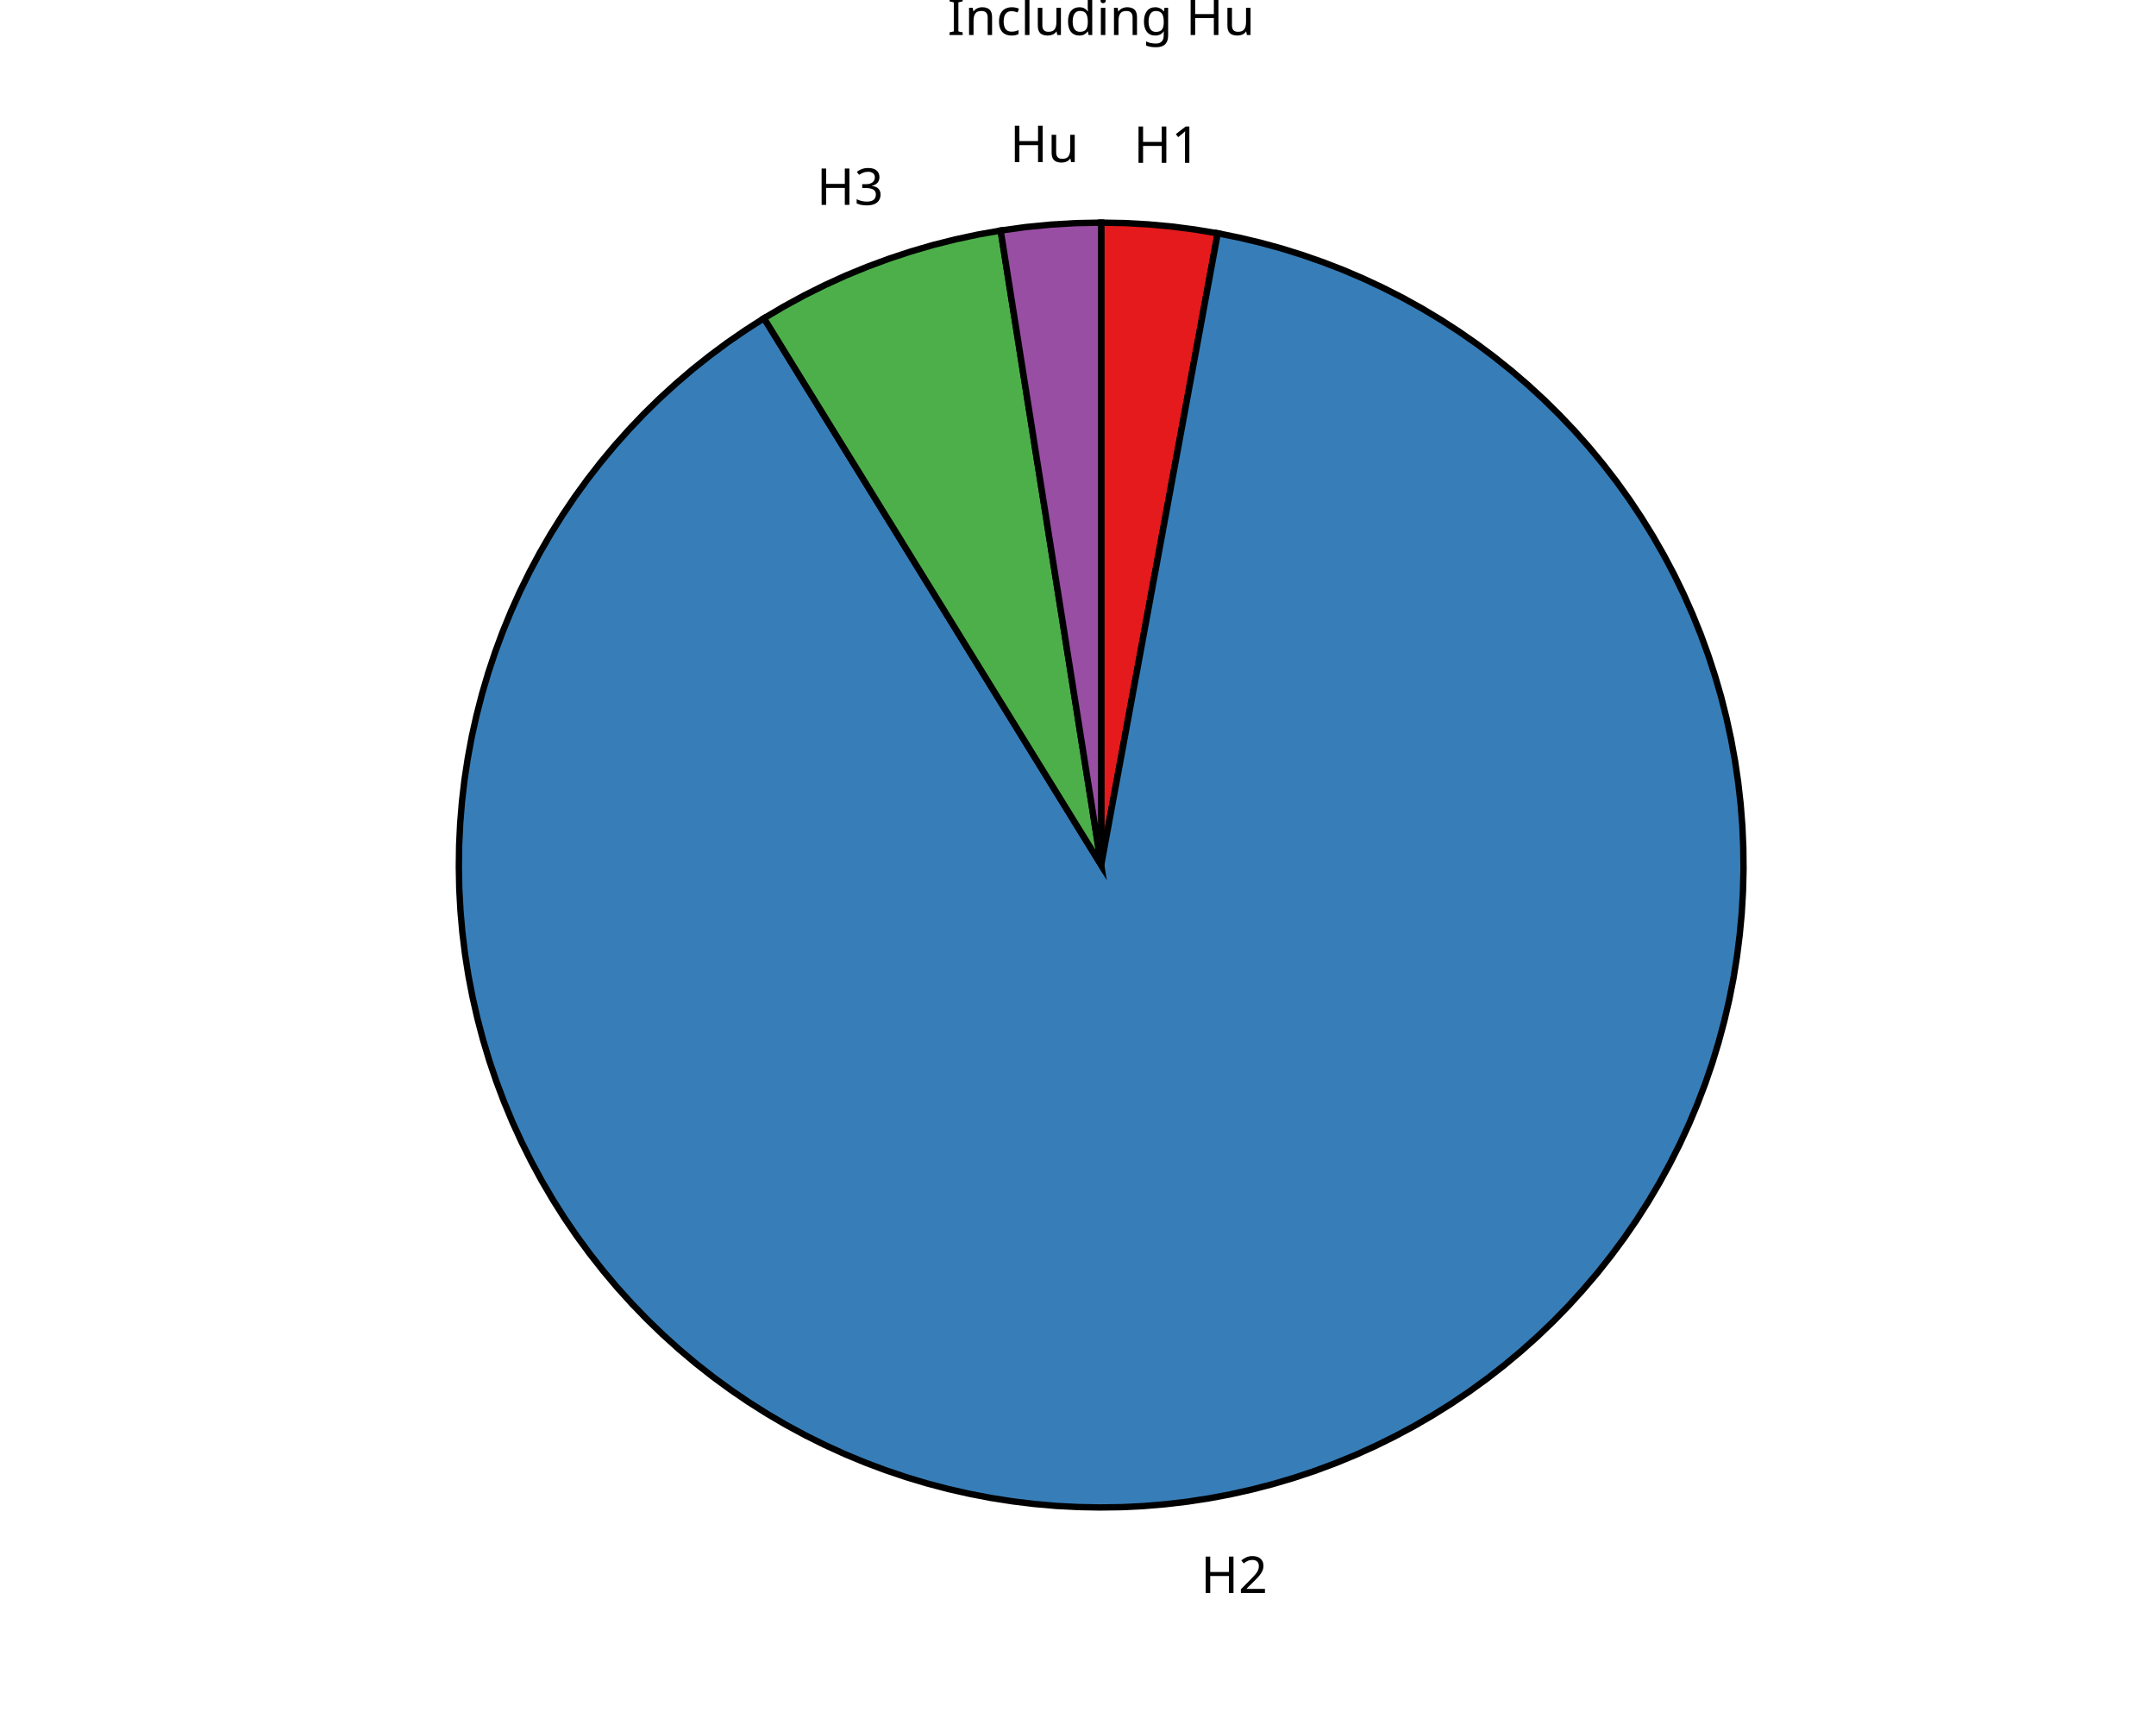
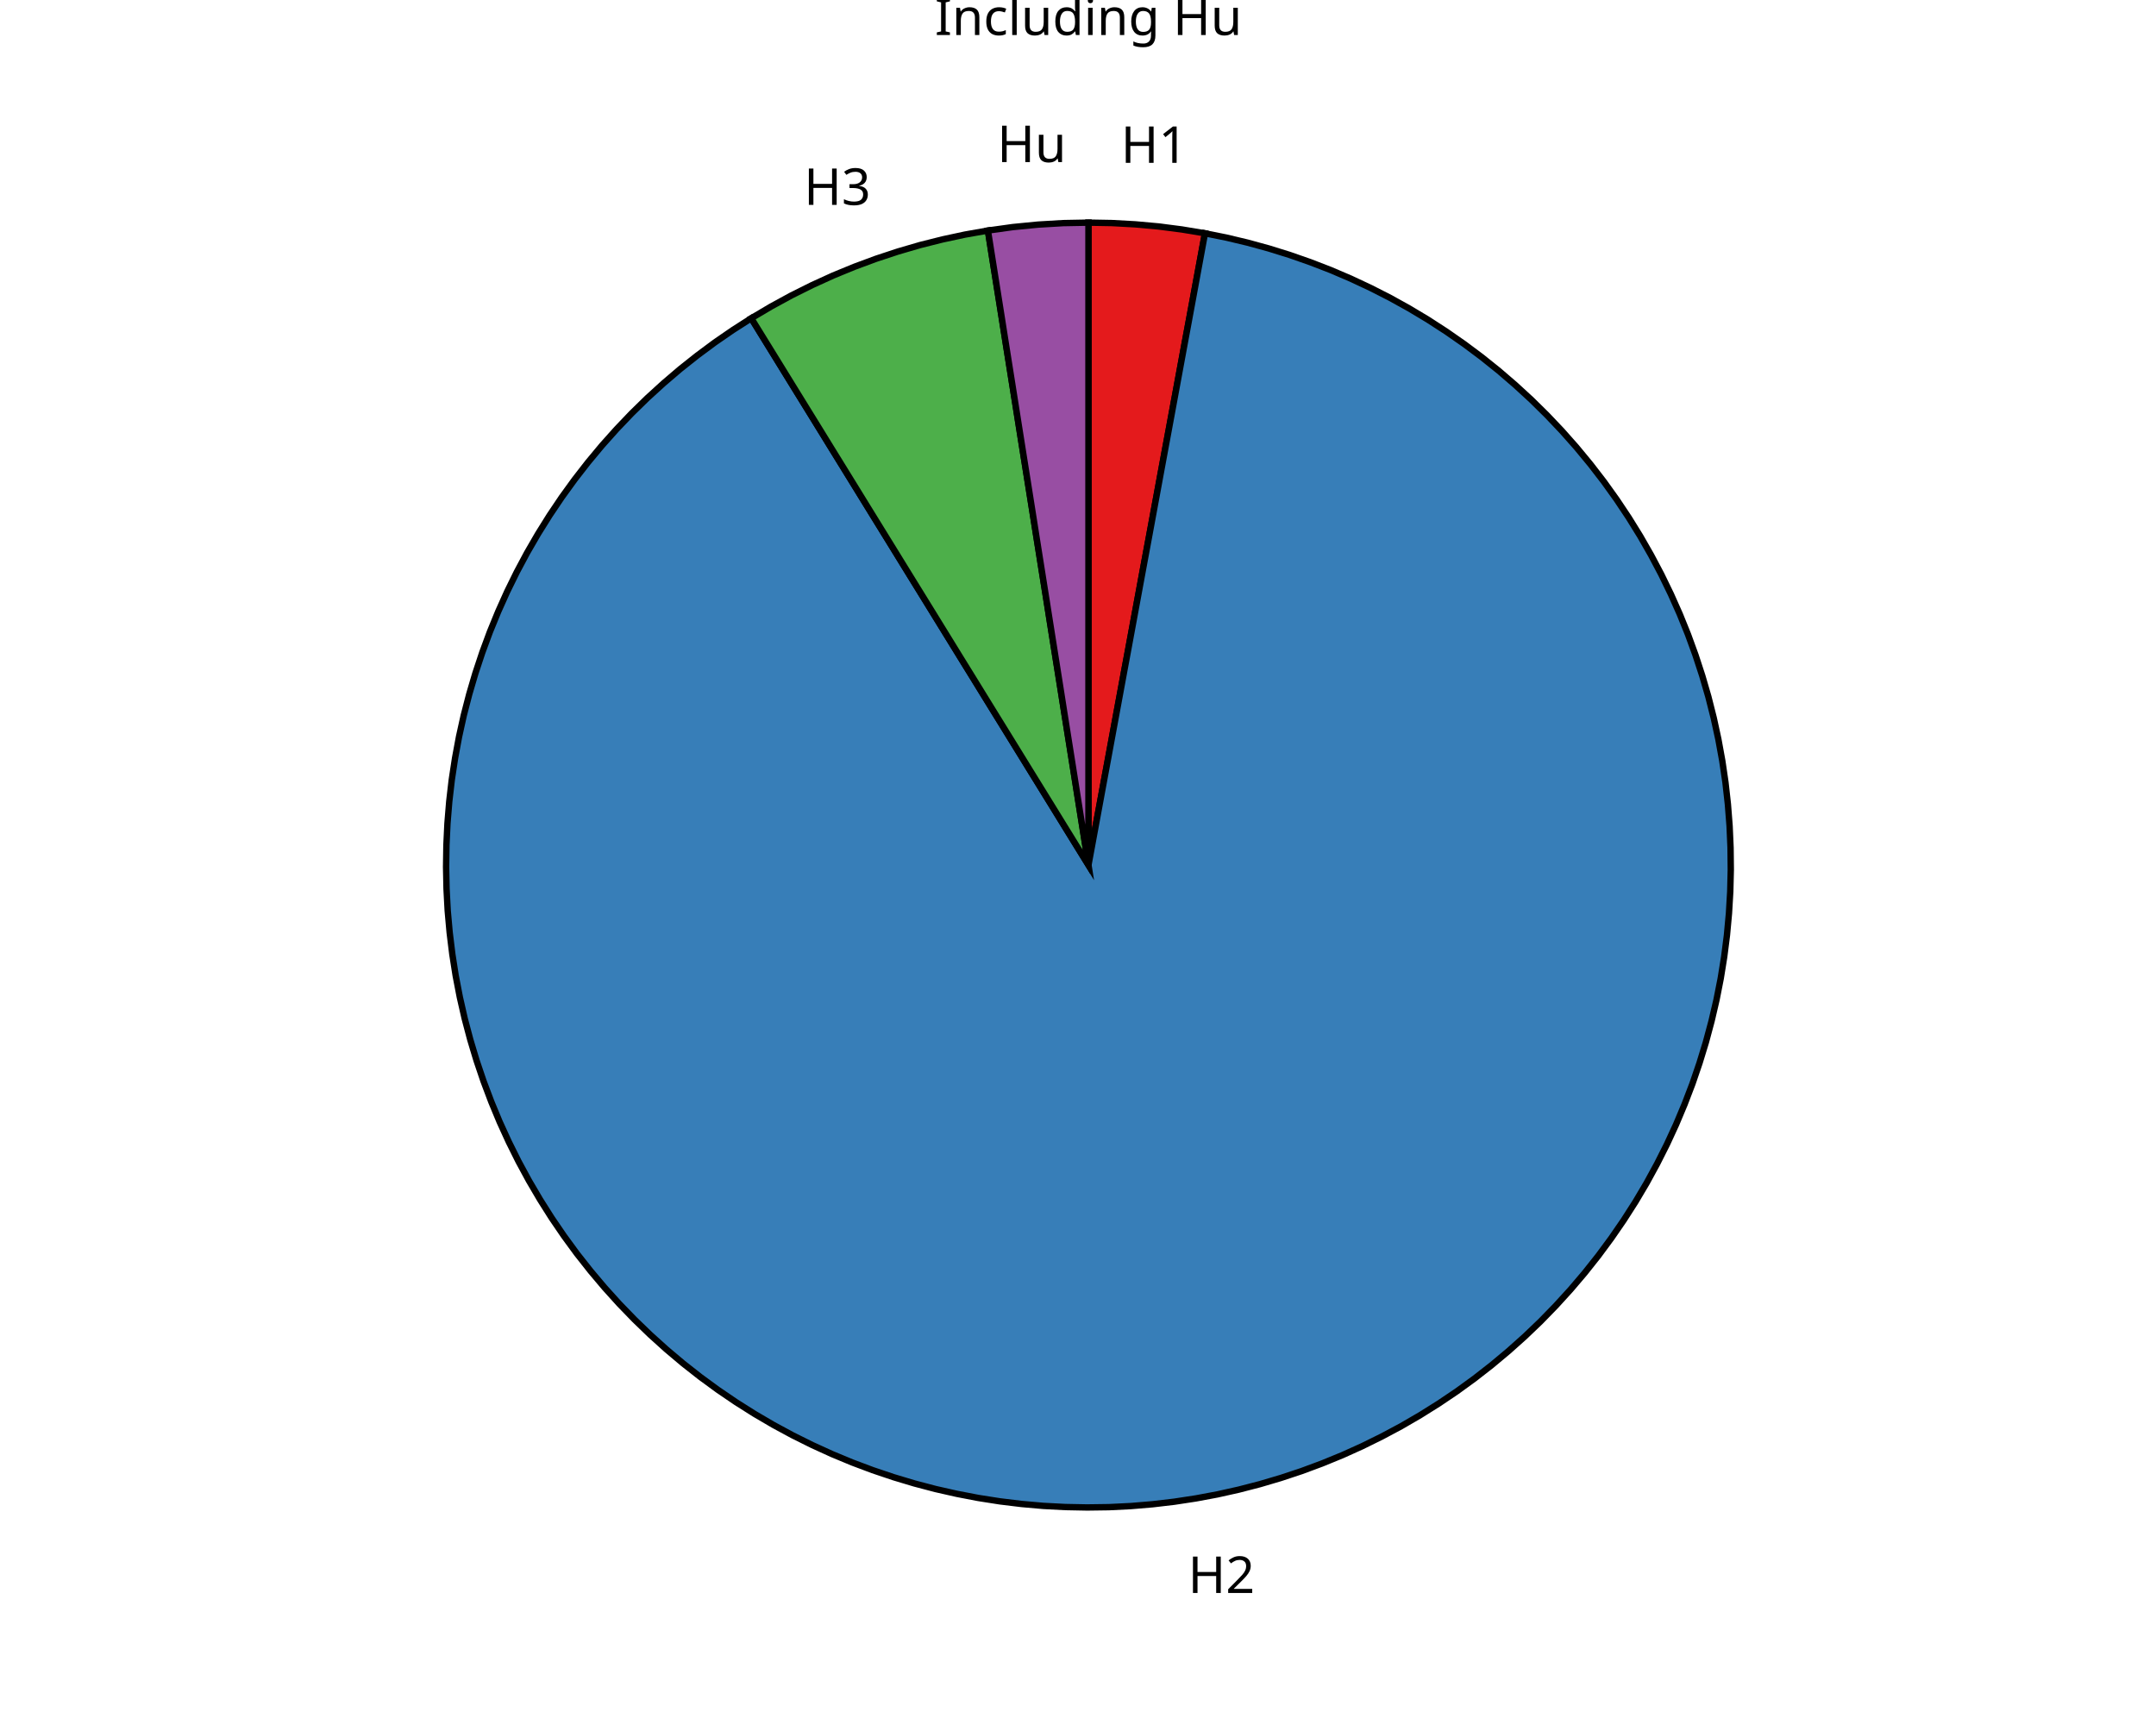
<svg xmlns="http://www.w3.org/2000/svg" class="svglite" data-engine-version="2.0" width="720.00pt" height="576.00pt" viewBox="0 0 720.00 576.00">
  <defs>
    <style type="text/css">
    .svglite line, .svglite polyline, .svglite polygon, .svglite path, .svglite rect, .svglite circle {
      fill: none;
      stroke: #000000;
      stroke-linecap: round;
      stroke-linejoin: round;
      stroke-miterlimit: 10.00;
    }
  </style>
  </defs>
  <rect width="100%" height="100%" style="stroke: none; fill: #FFFFFF;" />
  <defs>
    <clipPath id="cpMC4wMHw3MjAuMDB8MC4wMHw1NzYuMDA=">
      <rect x="0.00" y="0.00" width="720.00" height="576.00" />
    </clipPath>
  </defs>
  <g clip-path="url(#cpMC4wMHw3MjAuMDB8MC4wMHw1NzYuMDA=)">
</g>
  <defs>
-     <clipPath id="cpODQuMTJ8NjM1Ljg4fDAuMDB8NTc2LjAw">
-       <rect x="84.12" y="0.00" width="551.76" height="576.00" />
+     <clipPath id="cpODguMzd8NjMxLjYzfDAuMDB8NTc2LjAw">
+       <rect x="88.37" y="0.00" width="543.26" height="576.00" />
    </clipPath>
  </defs>
-   <g clip-path="url(#cpODQuMTJ8NjM1Ljg4fDAuMDB8NTc2LjAw)">
-     <rect x="84.12" y="0.00" width="551.76" height="576.00" style="stroke-width: 10.67; stroke: none;" />
+   <g clip-path="url(#cpODguMzd8NjMxLjYzfDAuMDB8NTc2LjAw)">
+     <rect x="88.37" y="0.00" width="543.26" height="576.00" style="stroke-width: 10.67; stroke: none;" />
  </g>
  <g clip-path="url(#cpMC4wMHw3MjAuMDB8MC4wMHw1NzYuMDA=)">
</g>
  <defs>
-     <clipPath id="cpOTkuNjB8NjM1Ljg4fDIwLjcxfDU1Ni45OQ==">
-       <rect x="99.60" y="20.71" width="536.28" height="536.28" />
+     <clipPath id="cpOTUuMzR8NjMxLjYzfDIwLjcxfDU1Ni45OQ==">
+       <rect x="95.34" y="20.71" width="536.28" height="536.28" />
    </clipPath>
  </defs>
-   <g clip-path="url(#cpOTkuNjB8NjM1Ljg4fDIwLjcxfDU1Ni45OQ==)">
-     <rect x="99.60" y="20.71" width="536.28" height="536.28" style="stroke-width: 10.67; stroke: none;" />
-     <polygon points="367.74,288.85 367.74,281.45 367.74,274.06 367.74,266.66 367.74,259.26 367.74,251.87 367.74,244.47 367.74,237.07 367.74,229.67 367.74,222.28 367.74,214.88 367.74,207.48 367.74,200.09 367.74,192.69 367.74,185.29 367.74,177.90 367.74,170.50 367.74,163.10 367.74,155.70 367.74,148.31 367.74,140.91 367.74,133.51 367.74,126.12 367.74,118.72 367.74,111.32 367.74,103.92 367.74,96.53 367.74,89.13 367.74,81.73 367.74,74.34 375.56,74.48 383.38,74.91 391.17,75.62 398.93,76.62 406.66,77.90 405.31,85.17 403.97,92.44 402.63,99.72 401.29,106.99 399.95,114.27 398.60,121.54 397.26,128.82 395.92,136.09 394.58,143.36 393.24,150.64 391.89,157.91 390.55,165.19 389.21,172.46 387.87,179.74 386.53,187.01 385.18,194.28 383.84,201.56 382.50,208.83 381.16,216.11 379.82,223.38 378.47,230.66 377.13,237.93 375.79,245.20 374.45,252.48 373.11,259.75 371.76,267.03 370.42,274.30 369.08,281.58 367.74,288.85 " style="stroke-width: 2.13; stroke-linecap: butt; stroke-linejoin: miter; fill: #E41A1C;" />
-     <polygon points="367.74,288.85 369.08,281.58 370.42,274.30 371.76,267.03 373.11,259.75 374.45,252.48 375.79,245.20 377.13,237.93 378.47,230.66 379.82,223.38 381.16,216.11 382.50,208.83 383.84,201.56 385.18,194.28 386.53,187.01 387.87,179.74 389.21,172.46 390.55,165.19 391.89,157.91 393.24,150.64 394.58,143.36 395.92,136.09 397.26,128.82 398.60,121.54 399.95,114.27 401.29,106.99 402.63,99.72 403.97,92.44 405.31,85.17 406.66,77.90 413.81,79.34 420.92,81.03 427.96,82.96 434.93,85.13 441.82,87.54 448.63,90.17 455.34,93.04 461.96,96.14 468.46,99.45 474.85,102.99 481.11,106.74 487.24,110.71 493.24,114.88 499.08,119.25 504.78,123.82 510.32,128.58 515.69,133.52 520.89,138.65 525.91,143.94 530.75,149.41 535.40,155.04 539.86,160.82 544.12,166.75 548.17,172.83 552.01,179.03 555.64,185.37 559.06,191.82 562.25,198.39 565.21,205.06 567.95,211.83 570.45,218.69 572.72,225.63 574.76,232.64 576.55,239.72 578.10,246.85 579.41,254.04 580.47,261.26 581.29,268.51 581.86,275.79 582.18,283.09 582.25,290.39 582.07,297.69 581.65,304.98 580.97,312.25 580.05,319.49 578.89,326.70 577.48,333.86 575.82,340.97 573.93,348.02 571.80,355.01 569.43,361.91 566.82,368.73 563.99,375.46 560.93,382.09 557.64,388.61 554.14,395.02 550.42,401.30 546.49,407.45 542.35,413.46 538.00,419.33 533.47,425.05 528.73,430.61 523.82,436.01 518.72,441.24 513.44,446.29 508.00,451.15 502.40,455.83 496.64,460.32 490.73,464.61 484.68,468.69 478.49,472.56 472.17,476.23 465.73,479.67 459.18,482.90 452.53,485.90 445.77,488.67 438.93,491.21 432.00,493.51 425.00,495.58 417.93,497.41 410.80,499.00 403.63,500.34 396.41,501.44 389.16,502.29 381.88,502.90 374.59,503.26 367.29,503.36 359.99,503.22 352.70,502.84 345.42,502.20 338.18,501.32 330.96,500.19 323.79,498.81 316.67,497.20 309.61,495.34 302.62,493.24 295.70,490.91 288.87,488.34 282.12,485.54 275.48,482.51 268.94,479.26 262.52,475.79 256.22,472.10 250.05,468.20 244.01,464.09 238.12,459.78 232.38,455.27 226.79,450.56 221.37,445.67 216.12,440.60 211.04,435.35 206.15,429.94 201.44,424.35 196.93,418.62 192.61,412.73 188.49,406.70 184.59,400.53 180.89,394.23 177.42,387.81 174.16,381.28 171.12,374.64 168.32,367.90 165.74,361.06 163.40,354.15 161.30,347.16 159.44,340.10 157.81,332.98 156.43,325.81 155.30,318.60 154.41,311.35 153.77,304.08 153.37,296.79 153.23,289.49 153.33,282.19 153.68,274.89 154.28,267.62 155.12,260.36 156.22,253.15 157.55,245.97 159.14,238.84 160.96,231.77 163.02,224.77 165.32,217.84 167.85,210.99 170.62,204.23 173.61,197.57 176.83,191.02 180.27,184.58 183.93,178.26 187.80,172.07 191.88,166.01 196.16,160.10 200.64,154.34 205.31,148.73 210.18,143.28 215.22,138.00 220.44,132.90 225.84,127.98 231.39,123.24 237.11,118.70 242.97,114.35 248.99,110.21 255.13,106.27 259.02,112.56 262.90,118.86 266.78,125.16 270.67,131.45 274.55,137.75 278.43,144.04 282.31,150.34 286.20,156.64 290.08,162.93 293.96,169.23 297.85,175.52 301.73,181.82 305.61,188.12 309.49,194.41 313.38,200.71 317.26,207.00 321.14,213.30 325.03,219.60 328.91,225.89 332.79,232.19 336.68,238.48 340.56,244.78 344.44,251.07 348.32,257.37 352.21,263.67 356.09,269.96 359.97,276.26 363.86,282.55 367.74,288.85 " style="stroke-width: 2.13; stroke-linecap: butt; stroke-linejoin: miter; fill: #377EB8;" />
-     <polygon points="367.74,288.85 363.86,282.55 359.97,276.26 356.09,269.96 352.21,263.67 348.32,257.37 344.44,251.07 340.56,244.78 336.68,238.48 332.79,232.19 328.91,225.89 325.03,219.60 321.14,213.30 317.26,207.00 313.38,200.71 309.49,194.41 305.61,188.12 301.73,181.82 297.85,175.52 293.96,169.23 290.08,162.93 286.20,156.64 282.31,150.34 278.43,144.04 274.55,137.75 270.67,131.45 266.78,125.16 262.90,118.86 259.02,112.56 255.13,106.27 261.77,102.34 268.54,98.65 275.44,95.21 282.46,92.01 289.59,89.08 296.83,86.40 304.15,83.98 311.55,81.82 319.03,79.94 326.57,78.32 334.17,76.98 335.33,84.29 336.48,91.59 337.64,98.90 338.80,106.20 339.96,113.51 341.11,120.82 342.27,128.12 343.43,135.43 344.59,142.73 345.74,150.04 346.90,157.34 348.06,164.65 349.22,171.96 350.37,179.26 351.53,186.57 352.69,193.87 353.85,201.18 355.01,208.49 356.16,215.79 357.32,223.10 358.48,230.40 359.64,237.71 360.79,245.02 361.95,252.32 363.11,259.63 364.27,266.93 365.42,274.24 366.58,281.54 367.74,288.85 " style="stroke-width: 2.13; stroke-linecap: butt; stroke-linejoin: miter; fill: #4DAF4A;" />
-     <polygon points="367.74,288.85 366.58,281.54 365.42,274.24 364.27,266.93 363.11,259.63 361.95,252.32 360.79,245.02 359.64,237.71 358.48,230.40 357.32,223.10 356.16,215.79 355.01,208.49 353.85,201.18 352.69,193.87 351.53,186.57 350.37,179.26 349.22,171.96 348.06,164.65 346.90,157.34 345.74,150.04 344.59,142.73 343.43,135.43 342.27,128.12 341.11,120.82 339.96,113.51 338.80,106.20 337.64,98.90 336.48,91.59 335.33,84.29 334.17,76.98 342.52,75.82 350.90,75.00 359.31,74.50 367.74,74.34 367.74,81.73 367.74,89.13 367.74,96.53 367.74,103.92 367.74,111.32 367.74,118.72 367.74,126.12 367.74,133.51 367.74,140.91 367.74,148.31 367.74,155.70 367.74,163.10 367.74,170.50 367.74,177.90 367.74,185.29 367.74,192.69 367.74,200.09 367.74,207.48 367.74,214.88 367.74,222.28 367.74,229.67 367.74,237.07 367.74,244.47 367.74,251.87 367.74,259.26 367.74,266.66 367.74,274.06 367.74,281.45 367.74,288.85 " style="stroke-width: 2.13; stroke-linecap: butt; stroke-linejoin: miter; fill: #984EA3;" />
-     <text x="348.80" y="54.12" text-anchor="middle" style="font-size: 17.00px; font-family: sans;" textLength="21.74px" lengthAdjust="spacingAndGlyphs">Hu</text>
-     <text x="283.88" y="68.41" text-anchor="middle" style="font-size: 17.00px; font-family: sans;" textLength="21.74px" lengthAdjust="spacingAndGlyphs">H3</text>
-     <text x="412.15" y="531.91" text-anchor="middle" style="font-size: 17.00px; font-family: sans;" textLength="21.74px" lengthAdjust="spacingAndGlyphs">H2</text>
-     <text x="389.72" y="54.38" text-anchor="middle" style="font-size: 17.00px; font-family: sans;" textLength="21.74px" lengthAdjust="spacingAndGlyphs">H1</text>
-     <rect x="99.60" y="20.71" width="536.28" height="536.28" style="stroke-width: 0.00; stroke: none;" />
+   <g clip-path="url(#cpOTUuMzR8NjMxLjYzfDIwLjcxfDU1Ni45OQ==)">
+     <rect x="95.34" y="20.71" width="536.28" height="536.28" style="stroke-width: 10.67; stroke: none;" />
+     <polygon points="363.49,288.85 363.49,281.45 363.49,274.06 363.49,266.66 363.49,259.26 363.49,251.87 363.49,244.47 363.49,237.07 363.49,229.67 363.49,222.28 363.49,214.88 363.49,207.48 363.49,200.09 363.49,192.69 363.49,185.29 363.49,177.90 363.49,170.50 363.49,163.10 363.49,155.70 363.49,148.31 363.49,140.91 363.49,133.51 363.49,126.12 363.49,118.72 363.49,111.32 363.49,103.92 363.49,96.53 363.49,89.13 363.49,81.73 363.49,74.34 371.31,74.48 379.13,74.91 386.92,75.62 394.68,76.62 402.40,77.90 401.06,85.17 399.72,92.44 398.38,99.72 397.04,106.99 395.69,114.27 394.35,121.54 393.01,128.82 391.67,136.09 390.33,143.36 388.98,150.64 387.64,157.91 386.30,165.19 384.96,172.46 383.62,179.74 382.27,187.01 380.93,194.28 379.59,201.56 378.25,208.83 376.91,216.11 375.56,223.38 374.22,230.66 372.88,237.93 371.54,245.20 370.20,252.48 368.85,259.75 367.51,267.03 366.17,274.30 364.83,281.58 363.49,288.85 " style="stroke-width: 2.13; stroke-linecap: butt; stroke-linejoin: miter; fill: #E41A1C;" />
+     <polygon points="363.49,288.85 364.83,281.58 366.17,274.30 367.51,267.03 368.85,259.75 370.20,252.48 371.54,245.20 372.88,237.93 374.22,230.66 375.56,223.38 376.91,216.11 378.25,208.83 379.59,201.56 380.93,194.28 382.27,187.01 383.62,179.74 384.96,172.46 386.30,165.19 387.64,157.91 388.98,150.64 390.33,143.36 391.67,136.09 393.01,128.82 394.35,121.54 395.69,114.27 397.04,106.99 398.38,99.72 399.72,92.44 401.06,85.17 402.40,77.90 409.56,79.34 416.66,81.03 423.70,82.96 430.68,85.13 437.57,87.54 444.38,90.17 451.09,93.04 457.71,96.14 464.21,99.45 470.60,102.99 476.86,106.74 482.99,110.71 488.98,114.88 494.83,119.25 500.53,123.82 506.06,128.58 511.44,133.52 516.64,138.65 521.66,143.94 526.50,149.41 531.15,155.04 535.61,160.82 539.86,166.75 543.92,172.83 547.76,179.03 551.39,185.37 554.80,191.82 557.99,198.39 560.96,205.06 563.70,211.83 566.20,218.69 568.47,225.63 570.51,232.64 572.30,239.72 573.85,246.85 575.16,254.04 576.22,261.26 577.03,268.51 577.60,275.79 577.92,283.09 578.00,290.39 577.82,297.69 577.39,304.98 576.72,312.25 575.80,319.49 574.64,326.70 573.23,333.86 571.57,340.97 569.68,348.02 567.54,355.01 565.18,361.91 562.57,368.73 559.74,375.46 556.68,382.09 553.39,388.61 549.89,395.02 546.17,401.30 542.23,407.45 538.09,413.46 533.75,419.33 529.21,425.05 524.48,430.61 519.56,436.01 514.47,441.24 509.19,446.29 503.75,451.15 498.15,455.83 492.39,460.32 486.48,464.61 480.42,468.69 474.24,472.56 467.92,476.23 461.48,479.67 454.93,482.90 448.28,485.90 441.52,488.67 434.68,491.21 427.75,493.51 420.75,495.58 413.68,497.41 406.55,499.00 399.37,500.34 392.16,501.44 384.90,502.29 377.63,502.90 370.34,503.26 363.04,503.36 355.74,503.22 348.45,502.84 341.17,502.20 333.92,501.32 326.71,500.19 319.54,498.81 312.42,497.20 305.36,495.34 298.37,493.24 291.45,490.91 284.61,488.34 277.87,485.54 271.23,482.51 264.69,479.26 258.27,475.79 251.97,472.10 245.80,468.20 239.76,464.09 233.87,459.78 228.13,455.27 222.54,450.56 217.12,445.67 211.87,440.60 206.79,435.35 201.90,429.94 197.19,424.35 192.67,418.62 188.36,412.73 184.24,406.70 180.34,400.53 176.64,394.23 173.16,387.81 169.91,381.28 166.87,374.64 164.07,367.90 161.49,361.06 159.15,354.15 157.05,347.16 155.18,340.10 153.56,332.98 152.18,325.81 151.05,318.60 150.16,311.35 149.51,304.08 149.12,296.79 148.97,289.49 149.08,282.19 149.43,274.89 150.03,267.62 150.87,260.36 151.97,253.15 153.30,245.97 154.88,238.84 156.71,231.77 158.77,224.77 161.07,217.84 163.60,210.99 166.37,204.23 169.36,197.57 172.58,191.02 176.02,184.58 179.68,178.26 183.55,172.07 187.63,166.01 191.91,160.10 196.39,154.34 201.06,148.73 205.93,143.28 210.97,138.00 216.19,132.90 221.59,127.98 227.14,123.24 232.86,118.70 238.72,114.35 244.73,110.21 250.88,106.27 254.76,112.56 258.65,118.86 262.53,125.16 266.41,131.45 270.30,137.75 274.18,144.04 278.06,150.34 281.95,156.64 285.83,162.93 289.71,169.23 293.59,175.52 297.48,181.82 301.36,188.12 305.24,194.41 309.13,200.71 313.01,207.00 316.89,213.30 320.77,219.60 324.66,225.89 328.54,232.19 332.42,238.48 336.31,244.78 340.19,251.07 344.07,257.37 347.96,263.67 351.84,269.96 355.72,276.26 359.60,282.55 363.49,288.85 " style="stroke-width: 2.13; stroke-linecap: butt; stroke-linejoin: miter; fill: #377EB8;" />
+     <polygon points="363.49,288.85 359.60,282.55 355.72,276.26 351.84,269.96 347.96,263.67 344.07,257.37 340.19,251.07 336.31,244.78 332.42,238.48 328.54,232.19 324.66,225.89 320.77,219.60 316.89,213.30 313.01,207.00 309.13,200.71 305.24,194.41 301.36,188.12 297.48,181.82 293.59,175.52 289.71,169.23 285.83,162.93 281.95,156.64 278.06,150.34 274.18,144.04 270.30,137.75 266.41,131.45 262.53,125.16 258.65,118.86 254.76,112.56 250.88,106.27 257.52,102.34 264.29,98.65 271.19,95.21 278.21,92.01 285.34,89.08 292.57,86.40 299.90,83.98 307.30,81.82 314.78,79.94 322.32,78.32 329.92,76.98 331.07,84.29 332.23,91.59 333.39,98.90 334.55,106.20 335.70,113.51 336.86,120.82 338.02,128.12 339.18,135.43 340.33,142.73 341.49,150.04 342.65,157.34 343.81,164.65 344.97,171.96 346.12,179.26 347.28,186.57 348.44,193.87 349.60,201.18 350.75,208.49 351.91,215.79 353.07,223.10 354.23,230.40 355.38,237.71 356.54,245.02 357.70,252.32 358.86,259.63 360.01,266.93 361.17,274.24 362.33,281.54 363.49,288.85 " style="stroke-width: 2.13; stroke-linecap: butt; stroke-linejoin: miter; fill: #4DAF4A;" />
+     <polygon points="363.49,288.85 362.33,281.54 361.17,274.24 360.01,266.93 358.86,259.63 357.70,252.32 356.54,245.02 355.38,237.71 354.23,230.40 353.07,223.10 351.91,215.79 350.75,208.49 349.60,201.18 348.44,193.87 347.28,186.57 346.12,179.26 344.97,171.96 343.81,164.65 342.65,157.34 341.49,150.04 340.33,142.73 339.18,135.43 338.02,128.12 336.86,120.82 335.70,113.51 334.55,106.20 333.39,98.90 332.23,91.59 331.07,84.29 329.92,76.98 338.26,75.82 346.65,75.00 355.06,74.50 363.49,74.34 363.49,81.73 363.49,89.13 363.49,96.53 363.49,103.92 363.49,111.32 363.49,118.72 363.49,126.12 363.49,133.51 363.49,140.91 363.49,148.31 363.49,155.70 363.49,163.10 363.49,170.50 363.49,177.90 363.49,185.29 363.49,192.69 363.49,200.09 363.49,207.48 363.49,214.88 363.49,222.28 363.49,229.67 363.49,237.07 363.49,244.47 363.49,251.87 363.49,259.26 363.49,266.66 363.49,274.06 363.49,281.45 363.49,288.85 " style="stroke-width: 2.13; stroke-linecap: butt; stroke-linejoin: miter; fill: #984EA3;" />
+     <text x="344.55" y="54.12" text-anchor="middle" style="font-size: 17.00px; font-family: sans;" textLength="21.74px" lengthAdjust="spacingAndGlyphs">Hu</text>
+     <text x="279.63" y="68.41" text-anchor="middle" style="font-size: 17.00px; font-family: sans;" textLength="21.74px" lengthAdjust="spacingAndGlyphs">H3</text>
+     <text x="407.90" y="531.91" text-anchor="middle" style="font-size: 17.00px; font-family: sans;" textLength="21.74px" lengthAdjust="spacingAndGlyphs">H2</text>
+     <text x="385.47" y="54.38" text-anchor="middle" style="font-size: 17.00px; font-family: sans;" textLength="21.74px" lengthAdjust="spacingAndGlyphs">H1</text>
+     <rect x="95.34" y="20.71" width="536.28" height="536.28" style="stroke-width: 0.00; stroke: none;" />
  </g>
  <g clip-path="url(#cpMC4wMHw3MjAuMDB8MC4wMHw1NzYuMDA=)">
-     <polyline points="99.60,556.99 99.60,20.71 " style="stroke-width: 0.00; stroke: none; stroke-linecap: butt;" />
-     <polyline points="99.60,556.99 635.88,556.99 " style="stroke-width: 0.00; stroke: none; stroke-linecap: butt;" />
-     <text x="367.74" y="11.70" text-anchor="middle" style="font-size: 17.00px; font-family: sans;" textLength="94.51px" lengthAdjust="spacingAndGlyphs">Including Hu</text>
+     <polyline points="95.34,556.99 95.34,20.71 " style="stroke-width: 0.00; stroke: none; stroke-linecap: butt;" />
+     <polyline points="95.34,556.99 631.63,556.99 " style="stroke-width: 0.00; stroke: none; stroke-linecap: butt;" />
+     <text x="363.49" y="11.70" text-anchor="middle" style="font-size: 17.00px; font-family: sans;" textLength="94.51px" lengthAdjust="spacingAndGlyphs">Including Hu</text>
  </g>
</svg>
